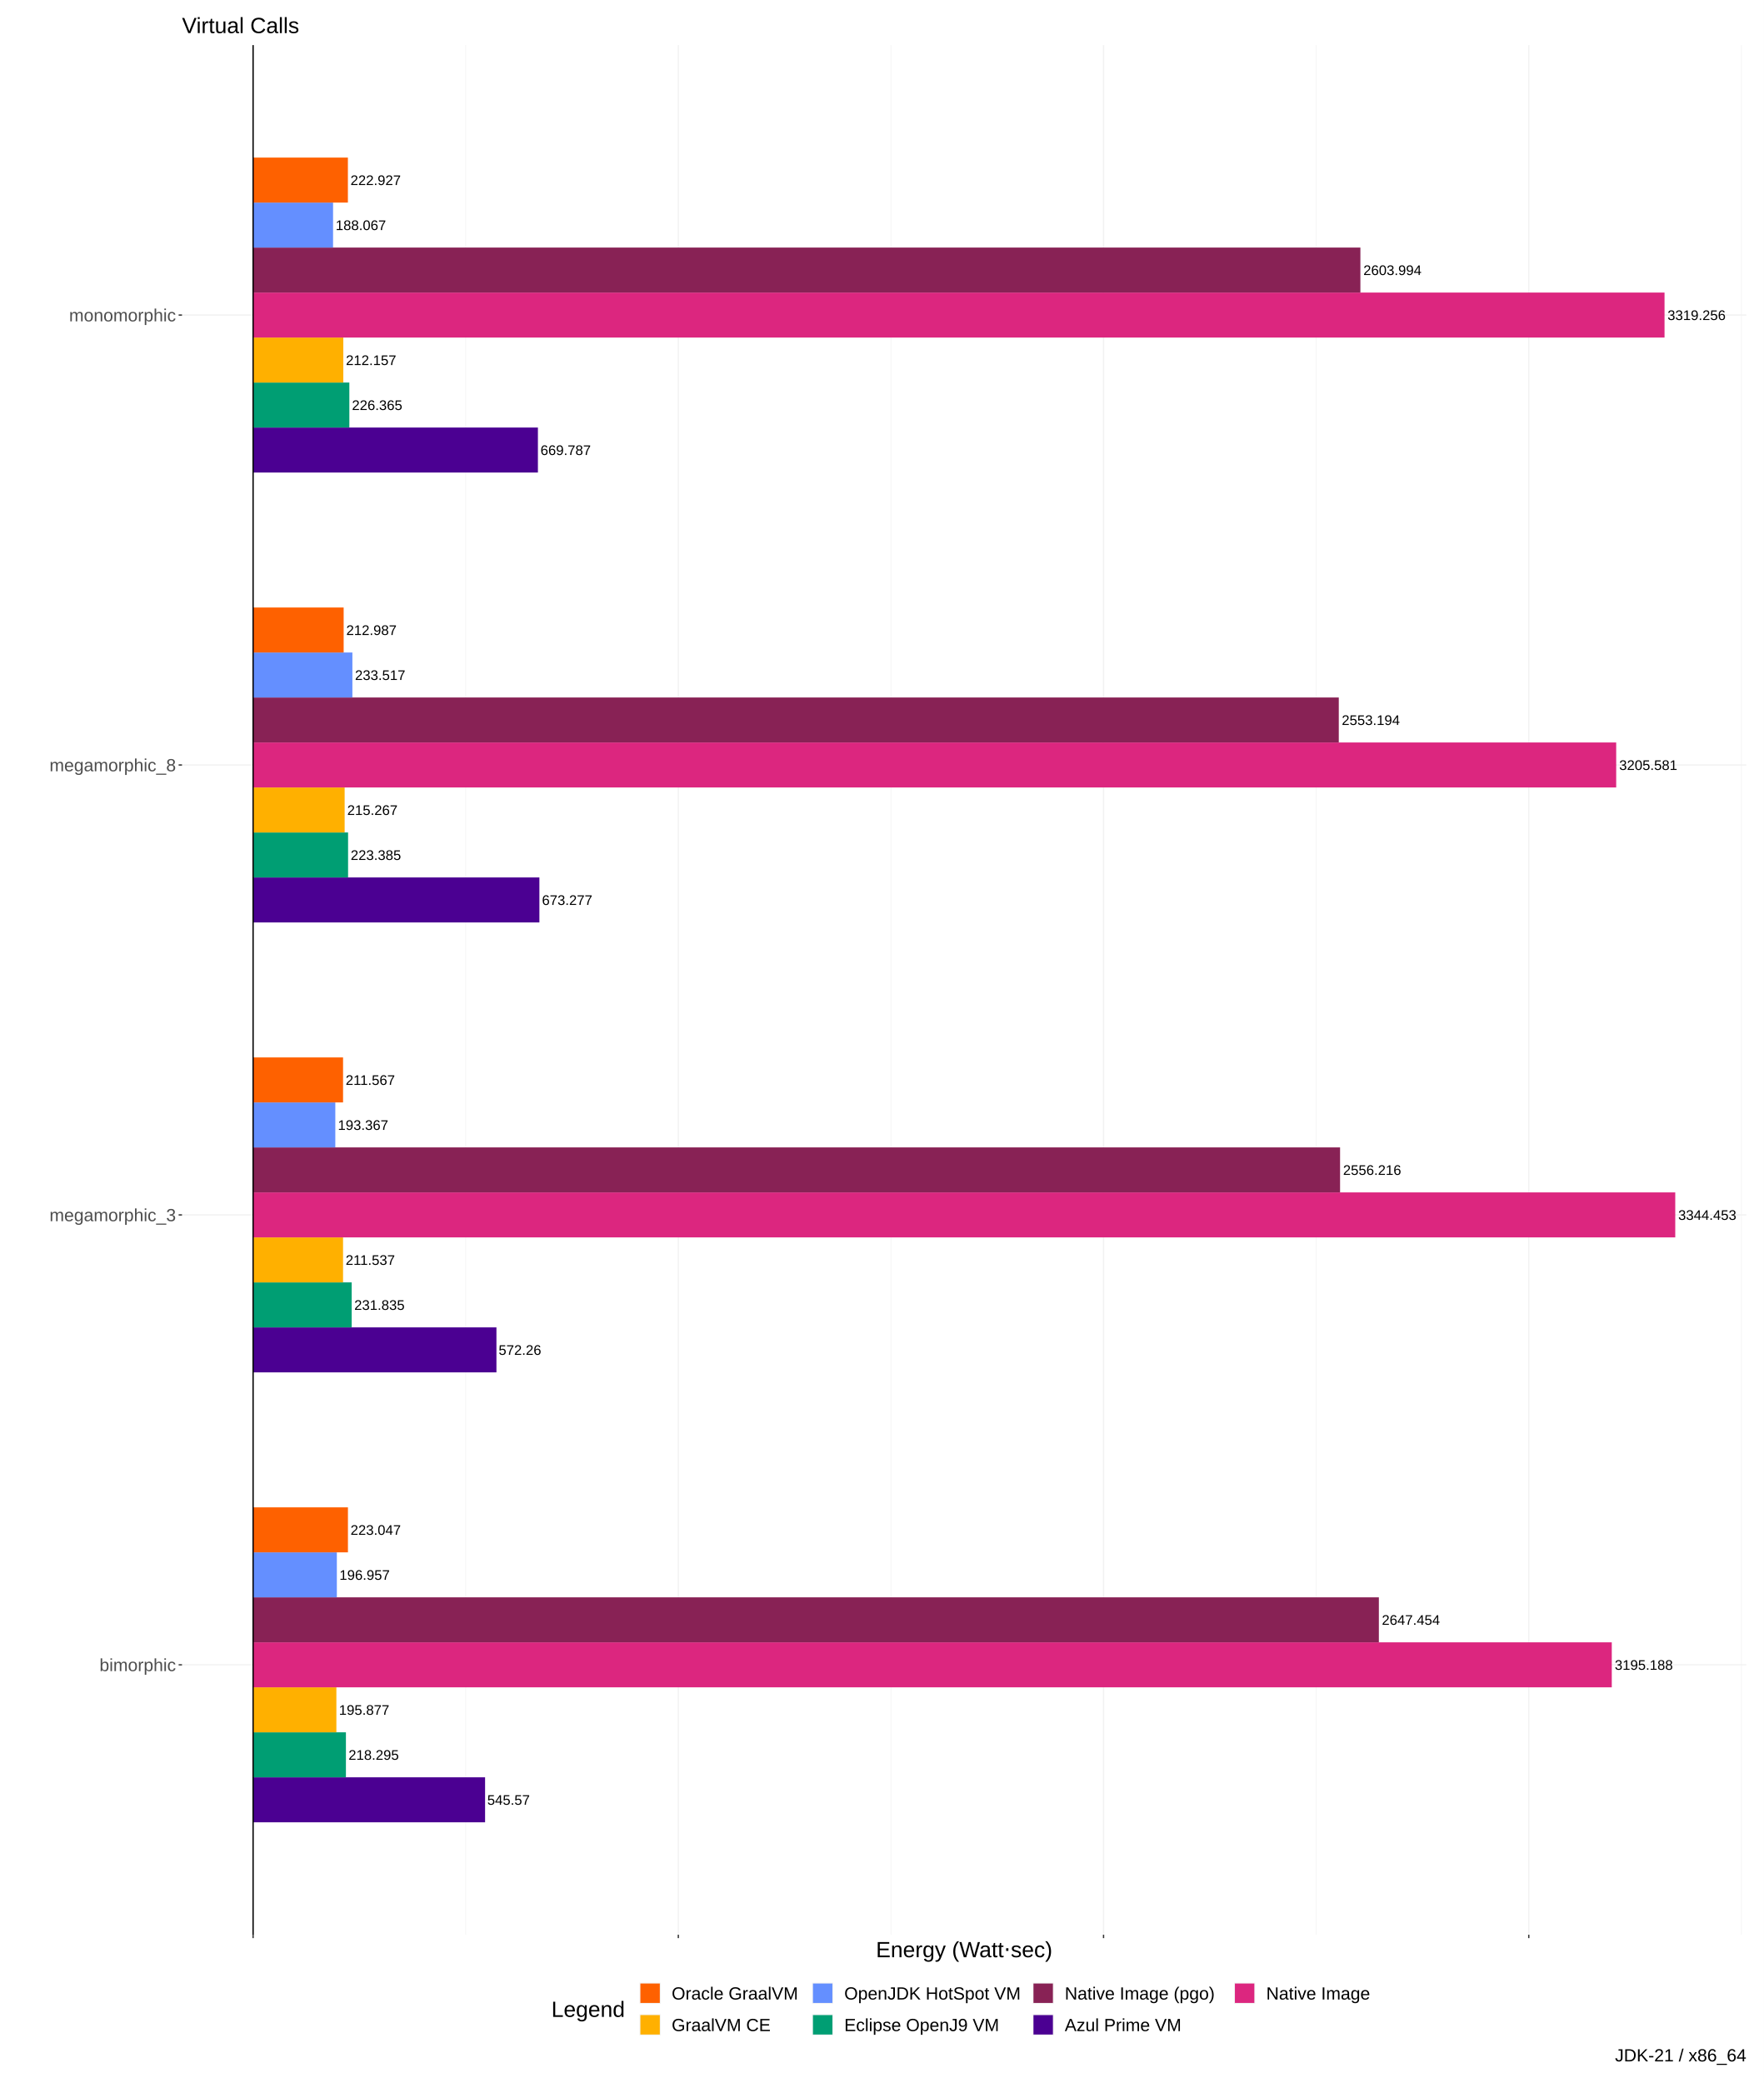
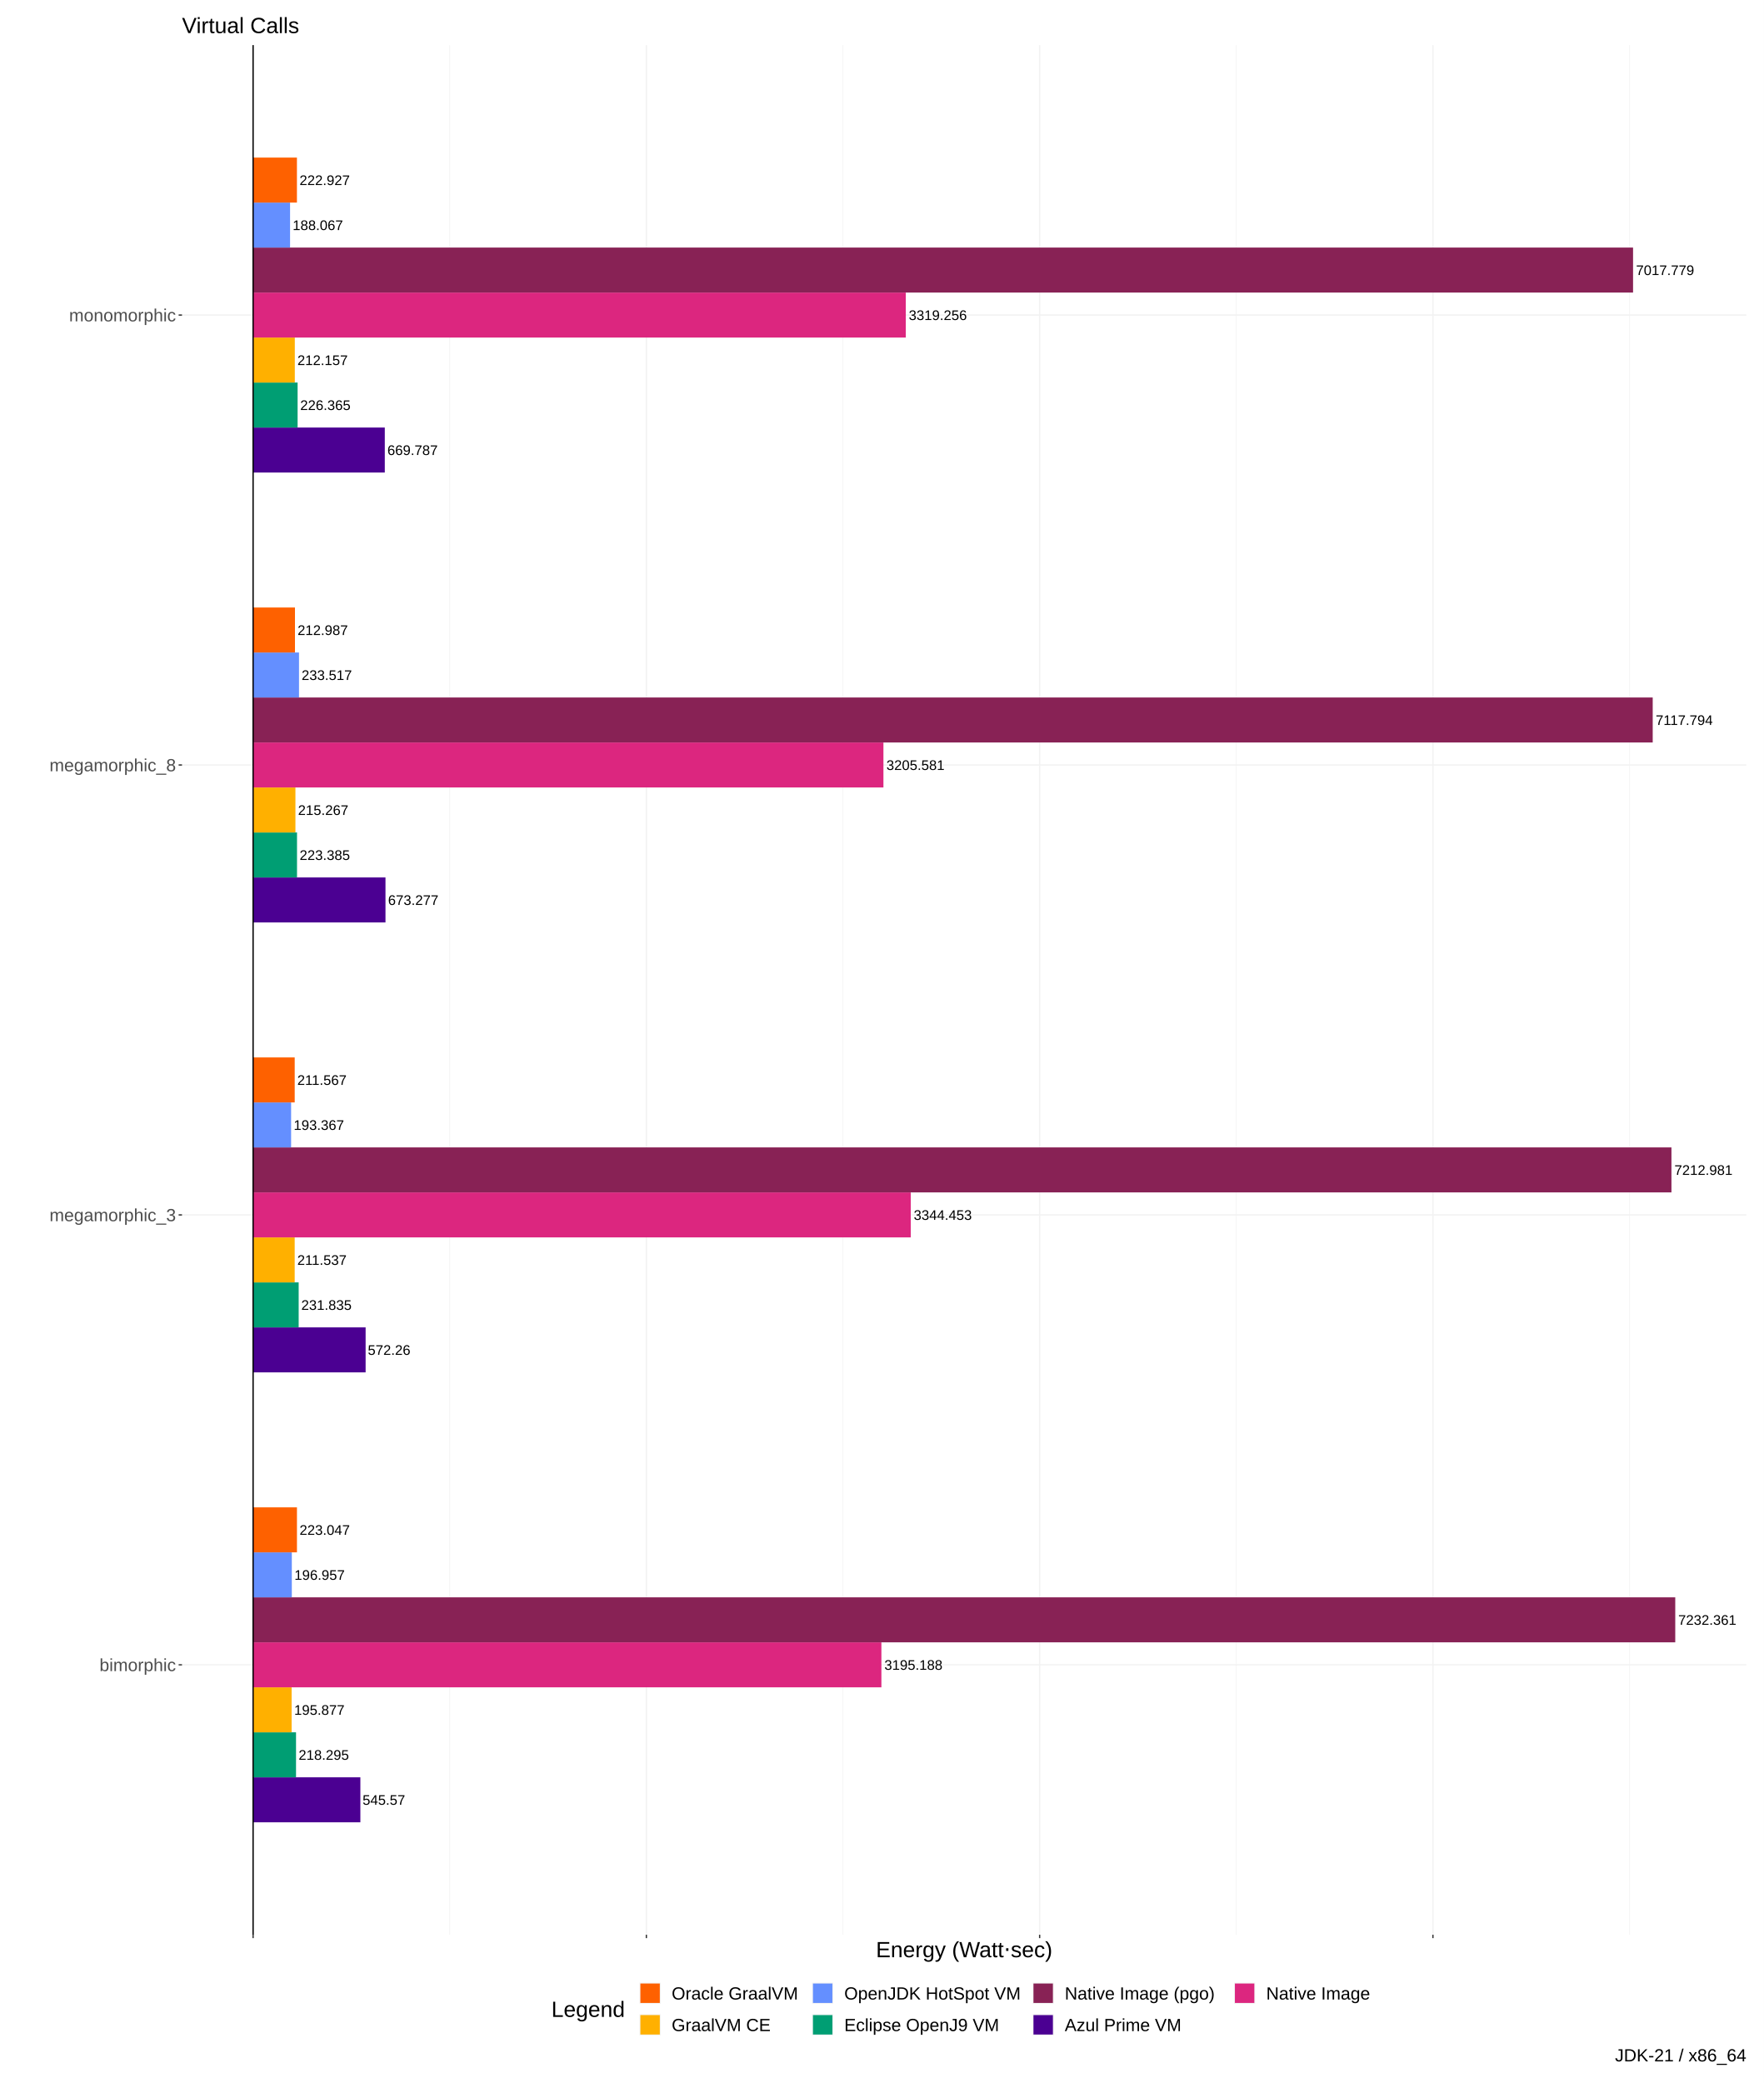
<svg xmlns="http://www.w3.org/2000/svg" class="svglite" width="1440.00pt" height="1700.79pt" viewBox="0 0 1440.00 1700.79">
  <defs>
    <style type="text/css">
    .svglite line, .svglite polyline, .svglite polygon, .svglite path, .svglite rect, .svglite circle {
      fill: none;
      stroke: #000000;
      stroke-linecap: round;
      stroke-linejoin: round;
      stroke-miterlimit: 10.00;
    }
    .svglite text {
      white-space: pre;
    }
  </style>
  </defs>
  <rect width="100%" height="100%" style="stroke: none; fill: #FFFFFF;" />
  <defs>
    <clipPath id="cpMC4wMHwxNDQwLjAwfDAuMDB8MTcwMC43OQ==">
      <rect x="0.00" y="0.00" width="1440.00" height="1700.79" />
    </clipPath>
  </defs>
  <g clip-path="url(#cpMC4wMHwxNDQwLjAwfDAuMDB8MTcwMC43OQ==)">
    <rect x="0.00" y="0.00" width="1440.00" height="1700.79" style="stroke-width: 1.07; stroke: #FFFFFF; fill: #FFFFFF;" />
    <rect x="148.59" y="36.82" width="1277.24" height="1542.94" style="stroke-width: 1.07; stroke: none;" />
-     <polyline points="380.23,1579.76 380.23,36.82 " style="stroke-width: 0.53; stroke: #F2F2F2; stroke-linecap: butt;" />
-     <polyline points="727.41,1579.76 727.41,36.82 " style="stroke-width: 0.53; stroke: #F2F2F2; stroke-linecap: butt;" />
-     <polyline points="1074.59,1579.76 1074.59,36.82 " style="stroke-width: 0.53; stroke: #F2F2F2; stroke-linecap: butt;" />
-     <polyline points="1421.77,1579.76 1421.77,36.82 " style="stroke-width: 0.53; stroke: #F2F2F2; stroke-linecap: butt;" />
+     <polyline points="367.19,1579.76 367.19,36.82 " style="stroke-width: 0.53; stroke: #F2F2F2; stroke-linecap: butt;" />
+     <polyline points="688.28,1579.76 688.28,36.82 " style="stroke-width: 0.53; stroke: #F2F2F2; stroke-linecap: butt;" />
+     <polyline points="1009.37,1579.76 1009.37,36.82 " style="stroke-width: 0.53; stroke: #F2F2F2; stroke-linecap: butt;" />
+     <polyline points="1330.47,1579.76 1330.47,36.82 " style="stroke-width: 0.53; stroke: #F2F2F2; stroke-linecap: butt;" />
    <polyline points="148.59,1359.34 1425.83,1359.34 " style="stroke-width: 1.07; stroke: #F2F2F2; stroke-linecap: butt;" />
    <polyline points="148.59,991.98 1425.83,991.98 " style="stroke-width: 1.07; stroke: #F2F2F2; stroke-linecap: butt;" />
    <polyline points="148.59,624.61 1425.83,624.61 " style="stroke-width: 1.07; stroke: #F2F2F2; stroke-linecap: butt;" />
    <polyline points="148.59,257.24 1425.83,257.24 " style="stroke-width: 1.07; stroke: #F2F2F2; stroke-linecap: butt;" />
    <polyline points="206.64,1579.76 206.64,36.82 " style="stroke-width: 1.07; stroke: #F2F2F2; stroke-linecap: butt;" />
-     <polyline points="553.82,1579.76 553.82,36.82 " style="stroke-width: 1.07; stroke: #F2F2F2; stroke-linecap: butt;" />
-     <polyline points="901.00,1579.76 901.00,36.82 " style="stroke-width: 1.07; stroke: #F2F2F2; stroke-linecap: butt;" />
-     <polyline points="1248.18,1579.76 1248.18,36.82 " style="stroke-width: 1.07; stroke: #F2F2F2; stroke-linecap: butt;" />
-     <rect x="206.64" y="716.45" width="233.75" height="36.74" style="stroke-width: 1.07; stroke: none; stroke-linecap: butt; stroke-linejoin: miter; fill: #4B0092;" />
-     <rect x="206.64" y="1451.19" width="189.41" height="36.74" style="stroke-width: 1.07; stroke: none; stroke-linecap: butt; stroke-linejoin: miter; fill: #4B0092;" />
-     <rect x="206.64" y="1083.82" width="198.68" height="36.74" style="stroke-width: 1.07; stroke: none; stroke-linecap: butt; stroke-linejoin: miter; fill: #4B0092;" />
-     <rect x="206.64" y="349.09" width="232.54" height="36.74" style="stroke-width: 1.07; stroke: none; stroke-linecap: butt; stroke-linejoin: miter; fill: #4B0092;" />
-     <rect x="206.64" y="679.72" width="77.55" height="36.74" style="stroke-width: 1.07; stroke: none; stroke-linecap: butt; stroke-linejoin: miter; fill: #009E73;" />
-     <rect x="206.64" y="1414.45" width="75.79" height="36.74" style="stroke-width: 1.07; stroke: none; stroke-linecap: butt; stroke-linejoin: miter; fill: #009E73;" />
-     <rect x="206.64" y="1047.08" width="80.49" height="36.74" style="stroke-width: 1.07; stroke: none; stroke-linecap: butt; stroke-linejoin: miter; fill: #009E73;" />
-     <rect x="206.64" y="312.35" width="78.59" height="36.74" style="stroke-width: 1.07; stroke: none; stroke-linecap: butt; stroke-linejoin: miter; fill: #009E73;" />
-     <rect x="206.64" y="642.98" width="74.74" height="36.74" style="stroke-width: 1.07; stroke: none; stroke-linecap: butt; stroke-linejoin: miter; fill: #FFB000;" />
-     <rect x="206.64" y="1010.35" width="73.44" height="36.74" style="stroke-width: 1.07; stroke: none; stroke-linecap: butt; stroke-linejoin: miter; fill: #FFB000;" />
-     <rect x="206.64" y="275.61" width="73.66" height="36.74" style="stroke-width: 1.07; stroke: none; stroke-linecap: butt; stroke-linejoin: miter; fill: #FFB000;" />
-     <rect x="206.64" y="1377.71" width="68.00" height="36.74" style="stroke-width: 1.07; stroke: none; stroke-linecap: butt; stroke-linejoin: miter; fill: #FFB000;" />
-     <rect x="206.64" y="238.88" width="1152.38" height="36.74" style="stroke-width: 1.07; stroke: none; stroke-linecap: butt; stroke-linejoin: miter; fill: #DC267F;" />
-     <rect x="206.64" y="606.24" width="1112.91" height="36.74" style="stroke-width: 1.07; stroke: none; stroke-linecap: butt; stroke-linejoin: miter; fill: #DC267F;" />
-     <rect x="206.64" y="973.61" width="1161.13" height="36.74" style="stroke-width: 1.07; stroke: none; stroke-linecap: butt; stroke-linejoin: miter; fill: #DC267F;" />
-     <rect x="206.64" y="1340.98" width="1109.31" height="36.74" style="stroke-width: 1.07; stroke: none; stroke-linecap: butt; stroke-linejoin: miter; fill: #DC267F;" />
-     <rect x="206.64" y="936.87" width="887.47" height="36.74" style="stroke-width: 1.07; stroke: none; stroke-linecap: butt; stroke-linejoin: miter; fill: #882255;" />
-     <rect x="206.64" y="569.51" width="886.42" height="36.74" style="stroke-width: 1.07; stroke: none; stroke-linecap: butt; stroke-linejoin: miter; fill: #882255;" />
-     <rect x="206.64" y="202.14" width="904.06" height="36.74" style="stroke-width: 1.07; stroke: none; stroke-linecap: butt; stroke-linejoin: miter; fill: #882255;" />
-     <rect x="206.64" y="1304.24" width="919.14" height="36.74" style="stroke-width: 1.07; stroke: none; stroke-linecap: butt; stroke-linejoin: miter; fill: #882255;" />
-     <rect x="206.64" y="1267.50" width="68.38" height="36.74" style="stroke-width: 1.07; stroke: none; stroke-linecap: butt; stroke-linejoin: miter; fill: #648FFF;" />
-     <rect x="206.64" y="900.14" width="67.13" height="36.74" style="stroke-width: 1.07; stroke: none; stroke-linecap: butt; stroke-linejoin: miter; fill: #648FFF;" />
-     <rect x="206.64" y="532.77" width="81.07" height="36.74" style="stroke-width: 1.07; stroke: none; stroke-linecap: butt; stroke-linejoin: miter; fill: #648FFF;" />
-     <rect x="206.64" y="165.40" width="65.29" height="36.74" style="stroke-width: 1.07; stroke: none; stroke-linecap: butt; stroke-linejoin: miter; fill: #648FFF;" />
-     <rect x="206.64" y="1230.77" width="77.44" height="36.74" style="stroke-width: 1.07; stroke: none; stroke-linecap: butt; stroke-linejoin: miter; fill: #FE6100;" />
-     <rect x="206.64" y="128.67" width="77.40" height="36.74" style="stroke-width: 1.07; stroke: none; stroke-linecap: butt; stroke-linejoin: miter; fill: #FE6100;" />
-     <rect x="206.64" y="496.03" width="73.94" height="36.74" style="stroke-width: 1.07; stroke: none; stroke-linecap: butt; stroke-linejoin: miter; fill: #FE6100;" />
-     <rect x="206.64" y="863.40" width="73.45" height="36.74" style="stroke-width: 1.07; stroke: none; stroke-linecap: butt; stroke-linejoin: miter; fill: #FE6100;" />
-     <text x="442.50" y="738.89" style="font-size: 11.38px; font-family: &quot;Liberation Sans&quot;;" textLength="42.10px" lengthAdjust="spacingAndGlyphs">673.277</text>
-     <text x="397.83" y="1473.62" style="font-size: 11.38px; font-family: &quot;Liberation Sans&quot;;" textLength="35.59px" lengthAdjust="spacingAndGlyphs">545.57</text>
-     <text x="407.10" y="1106.25" style="font-size: 11.38px; font-family: &quot;Liberation Sans&quot;;" textLength="35.59px" lengthAdjust="spacingAndGlyphs">572.26</text>
-     <text x="441.28" y="371.52" style="font-size: 11.38px; font-family: &quot;Liberation Sans&quot;;" textLength="42.10px" lengthAdjust="spacingAndGlyphs">669.787</text>
-     <text x="286.30" y="702.15" style="font-size: 11.38px; font-family: &quot;Liberation Sans&quot;;" textLength="42.10px" lengthAdjust="spacingAndGlyphs">223.385</text>
-     <text x="284.54" y="1436.88" style="font-size: 11.38px; font-family: &quot;Liberation Sans&quot;;" textLength="42.10px" lengthAdjust="spacingAndGlyphs">218.295</text>
-     <text x="289.24" y="1069.52" style="font-size: 11.38px; font-family: &quot;Liberation Sans&quot;;" textLength="42.10px" lengthAdjust="spacingAndGlyphs">231.835</text>
-     <text x="287.34" y="334.78" style="font-size: 11.38px; font-family: &quot;Liberation Sans&quot;;" textLength="42.10px" lengthAdjust="spacingAndGlyphs">226.365</text>
-     <text x="283.48" y="665.41" style="font-size: 11.38px; font-family: &quot;Liberation Sans&quot;;" textLength="42.10px" lengthAdjust="spacingAndGlyphs">215.267</text>
-     <text x="282.19" y="1032.78" style="font-size: 11.38px; font-family: &quot;Liberation Sans&quot;;" textLength="42.10px" lengthAdjust="spacingAndGlyphs">211.537</text>
-     <text x="282.40" y="298.05" style="font-size: 11.38px; font-family: &quot;Liberation Sans&quot;;" textLength="42.10px" lengthAdjust="spacingAndGlyphs">212.157</text>
-     <text x="276.75" y="1400.15" style="font-size: 11.38px; font-family: &quot;Liberation Sans&quot;;" textLength="42.10px" lengthAdjust="spacingAndGlyphs">195.877</text>
-     <text x="1361.45" y="261.31" style="font-size: 11.38px; font-family: &quot;Liberation Sans&quot;;" textLength="48.61px" lengthAdjust="spacingAndGlyphs">3319.256</text>
-     <text x="1321.99" y="628.68" style="font-size: 11.38px; font-family: &quot;Liberation Sans&quot;;" textLength="48.61px" lengthAdjust="spacingAndGlyphs">3205.581</text>
-     <text x="1370.20" y="996.04" style="font-size: 11.38px; font-family: &quot;Liberation Sans&quot;;" textLength="48.61px" lengthAdjust="spacingAndGlyphs">3344.453</text>
-     <text x="1318.38" y="1363.41" style="font-size: 11.38px; font-family: &quot;Liberation Sans&quot;;" textLength="48.61px" lengthAdjust="spacingAndGlyphs">3195.188</text>
-     <text x="1096.54" y="959.31" style="font-size: 11.38px; font-family: &quot;Liberation Sans&quot;;" textLength="48.61px" lengthAdjust="spacingAndGlyphs">2556.216</text>
-     <text x="1095.49" y="591.94" style="font-size: 11.38px; font-family: &quot;Liberation Sans&quot;;" textLength="48.61px" lengthAdjust="spacingAndGlyphs">2553.194</text>
-     <text x="1113.13" y="224.57" style="font-size: 11.38px; font-family: &quot;Liberation Sans&quot;;" textLength="48.61px" lengthAdjust="spacingAndGlyphs">2603.994</text>
-     <text x="1128.22" y="1326.67" style="font-size: 11.38px; font-family: &quot;Liberation Sans&quot;;" textLength="48.61px" lengthAdjust="spacingAndGlyphs">2647.454</text>
-     <text x="277.13" y="1289.94" style="font-size: 11.38px; font-family: &quot;Liberation Sans&quot;;" textLength="42.10px" lengthAdjust="spacingAndGlyphs">196.957</text>
-     <text x="275.88" y="922.57" style="font-size: 11.38px; font-family: &quot;Liberation Sans&quot;;" textLength="42.10px" lengthAdjust="spacingAndGlyphs">193.367</text>
-     <text x="289.82" y="555.20" style="font-size: 11.38px; font-family: &quot;Liberation Sans&quot;;" textLength="42.10px" lengthAdjust="spacingAndGlyphs">233.517</text>
-     <text x="274.04" y="187.84" style="font-size: 11.38px; font-family: &quot;Liberation Sans&quot;;" textLength="42.10px" lengthAdjust="spacingAndGlyphs">188.067</text>
-     <text x="286.18" y="1253.20" style="font-size: 11.38px; font-family: &quot;Liberation Sans&quot;;" textLength="42.10px" lengthAdjust="spacingAndGlyphs">223.047</text>
-     <text x="286.14" y="151.10" style="font-size: 11.38px; font-family: &quot;Liberation Sans&quot;;" textLength="42.10px" lengthAdjust="spacingAndGlyphs">222.927</text>
-     <text x="282.69" y="518.47" style="font-size: 11.38px; font-family: &quot;Liberation Sans&quot;;" textLength="42.10px" lengthAdjust="spacingAndGlyphs">212.987</text>
-     <text x="282.20" y="885.83" style="font-size: 11.38px; font-family: &quot;Liberation Sans&quot;;" textLength="42.10px" lengthAdjust="spacingAndGlyphs">211.567</text>
+     <polyline points="527.73,1579.76 527.73,36.82 " style="stroke-width: 1.07; stroke: #F2F2F2; stroke-linecap: butt;" />
+     <polyline points="848.83,1579.76 848.83,36.82 " style="stroke-width: 1.07; stroke: #F2F2F2; stroke-linecap: butt;" />
+     <polyline points="1169.92,1579.76 1169.92,36.82 " style="stroke-width: 1.07; stroke: #F2F2F2; stroke-linecap: butt;" />
+     <rect x="206.64" y="716.45" width="108.09" height="36.74" style="stroke-width: 1.07; stroke: none; stroke-linecap: butt; stroke-linejoin: miter; fill: #4B0092;" />
+     <rect x="206.64" y="1451.19" width="87.59" height="36.74" style="stroke-width: 1.07; stroke: none; stroke-linecap: butt; stroke-linejoin: miter; fill: #4B0092;" />
+     <rect x="206.64" y="1083.82" width="91.87" height="36.74" style="stroke-width: 1.07; stroke: none; stroke-linecap: butt; stroke-linejoin: miter; fill: #4B0092;" />
+     <rect x="206.64" y="349.09" width="107.53" height="36.74" style="stroke-width: 1.07; stroke: none; stroke-linecap: butt; stroke-linejoin: miter; fill: #4B0092;" />
+     <rect x="206.64" y="679.72" width="35.86" height="36.74" style="stroke-width: 1.07; stroke: none; stroke-linecap: butt; stroke-linejoin: miter; fill: #009E73;" />
+     <rect x="206.64" y="1414.45" width="35.05" height="36.74" style="stroke-width: 1.07; stroke: none; stroke-linecap: butt; stroke-linejoin: miter; fill: #009E73;" />
+     <rect x="206.64" y="1047.08" width="37.22" height="36.74" style="stroke-width: 1.07; stroke: none; stroke-linecap: butt; stroke-linejoin: miter; fill: #009E73;" />
+     <rect x="206.64" y="312.35" width="36.34" height="36.74" style="stroke-width: 1.07; stroke: none; stroke-linecap: butt; stroke-linejoin: miter; fill: #009E73;" />
+     <rect x="206.64" y="642.98" width="34.56" height="36.74" style="stroke-width: 1.07; stroke: none; stroke-linecap: butt; stroke-linejoin: miter; fill: #FFB000;" />
+     <rect x="206.64" y="1010.35" width="33.96" height="36.74" style="stroke-width: 1.07; stroke: none; stroke-linecap: butt; stroke-linejoin: miter; fill: #FFB000;" />
+     <rect x="206.64" y="275.61" width="34.06" height="36.74" style="stroke-width: 1.07; stroke: none; stroke-linecap: butt; stroke-linejoin: miter; fill: #FFB000;" />
+     <rect x="206.64" y="1377.71" width="31.45" height="36.74" style="stroke-width: 1.07; stroke: none; stroke-linecap: butt; stroke-linejoin: miter; fill: #FFB000;" />
+     <rect x="206.64" y="238.88" width="532.89" height="36.74" style="stroke-width: 1.07; stroke: none; stroke-linecap: butt; stroke-linejoin: miter; fill: #DC267F;" />
+     <rect x="206.64" y="606.24" width="514.64" height="36.74" style="stroke-width: 1.07; stroke: none; stroke-linecap: butt; stroke-linejoin: miter; fill: #DC267F;" />
+     <rect x="206.64" y="973.61" width="536.94" height="36.74" style="stroke-width: 1.07; stroke: none; stroke-linecap: butt; stroke-linejoin: miter; fill: #DC267F;" />
+     <rect x="206.64" y="1340.98" width="512.98" height="36.74" style="stroke-width: 1.07; stroke: none; stroke-linecap: butt; stroke-linejoin: miter; fill: #DC267F;" />
+     <rect x="206.64" y="936.87" width="1158.02" height="36.74" style="stroke-width: 1.07; stroke: none; stroke-linecap: butt; stroke-linejoin: miter; fill: #882255;" />
+     <rect x="206.64" y="569.51" width="1142.73" height="36.74" style="stroke-width: 1.07; stroke: none; stroke-linecap: butt; stroke-linejoin: miter; fill: #882255;" />
+     <rect x="206.64" y="202.14" width="1126.68" height="36.74" style="stroke-width: 1.07; stroke: none; stroke-linecap: butt; stroke-linejoin: miter; fill: #882255;" />
+     <rect x="206.64" y="1304.24" width="1161.13" height="36.74" style="stroke-width: 1.07; stroke: none; stroke-linecap: butt; stroke-linejoin: miter; fill: #882255;" />
+     <rect x="206.64" y="1267.50" width="31.62" height="36.74" style="stroke-width: 1.07; stroke: none; stroke-linecap: butt; stroke-linejoin: miter; fill: #648FFF;" />
+     <rect x="206.64" y="900.14" width="31.04" height="36.74" style="stroke-width: 1.07; stroke: none; stroke-linecap: butt; stroke-linejoin: miter; fill: #648FFF;" />
+     <rect x="206.64" y="532.77" width="37.49" height="36.74" style="stroke-width: 1.07; stroke: none; stroke-linecap: butt; stroke-linejoin: miter; fill: #648FFF;" />
+     <rect x="206.64" y="165.40" width="30.19" height="36.74" style="stroke-width: 1.07; stroke: none; stroke-linecap: butt; stroke-linejoin: miter; fill: #648FFF;" />
+     <rect x="206.64" y="1230.77" width="35.81" height="36.74" style="stroke-width: 1.07; stroke: none; stroke-linecap: butt; stroke-linejoin: miter; fill: #FE6100;" />
+     <rect x="206.64" y="128.67" width="35.79" height="36.74" style="stroke-width: 1.07; stroke: none; stroke-linecap: butt; stroke-linejoin: miter; fill: #FE6100;" />
+     <rect x="206.64" y="496.03" width="34.19" height="36.74" style="stroke-width: 1.07; stroke: none; stroke-linecap: butt; stroke-linejoin: miter; fill: #FE6100;" />
+     <rect x="206.64" y="863.40" width="33.97" height="36.74" style="stroke-width: 1.07; stroke: none; stroke-linecap: butt; stroke-linejoin: miter; fill: #FE6100;" />
+     <text x="316.84" y="738.89" style="font-size: 11.38px; font-family: &quot;Liberation Sans&quot;;" textLength="42.10px" lengthAdjust="spacingAndGlyphs">673.277</text>
+     <text x="296.01" y="1473.62" style="font-size: 11.38px; font-family: &quot;Liberation Sans&quot;;" textLength="35.59px" lengthAdjust="spacingAndGlyphs">545.57</text>
+     <text x="300.30" y="1106.25" style="font-size: 11.38px; font-family: &quot;Liberation Sans&quot;;" textLength="35.59px" lengthAdjust="spacingAndGlyphs">572.26</text>
+     <text x="316.28" y="371.52" style="font-size: 11.38px; font-family: &quot;Liberation Sans&quot;;" textLength="42.10px" lengthAdjust="spacingAndGlyphs">669.787</text>
+     <text x="244.61" y="702.15" style="font-size: 11.38px; font-family: &quot;Liberation Sans&quot;;" textLength="42.10px" lengthAdjust="spacingAndGlyphs">223.385</text>
+     <text x="243.79" y="1436.88" style="font-size: 11.38px; font-family: &quot;Liberation Sans&quot;;" textLength="42.10px" lengthAdjust="spacingAndGlyphs">218.295</text>
+     <text x="245.97" y="1069.52" style="font-size: 11.38px; font-family: &quot;Liberation Sans&quot;;" textLength="42.10px" lengthAdjust="spacingAndGlyphs">231.835</text>
+     <text x="245.09" y="334.78" style="font-size: 11.38px; font-family: &quot;Liberation Sans&quot;;" textLength="42.10px" lengthAdjust="spacingAndGlyphs">226.365</text>
+     <text x="243.31" y="665.41" style="font-size: 11.38px; font-family: &quot;Liberation Sans&quot;;" textLength="42.10px" lengthAdjust="spacingAndGlyphs">215.267</text>
+     <text x="242.71" y="1032.78" style="font-size: 11.38px; font-family: &quot;Liberation Sans&quot;;" textLength="42.10px" lengthAdjust="spacingAndGlyphs">211.537</text>
+     <text x="242.81" y="298.05" style="font-size: 11.38px; font-family: &quot;Liberation Sans&quot;;" textLength="42.10px" lengthAdjust="spacingAndGlyphs">212.157</text>
+     <text x="240.19" y="1400.15" style="font-size: 11.38px; font-family: &quot;Liberation Sans&quot;;" textLength="42.10px" lengthAdjust="spacingAndGlyphs">195.877</text>
+     <text x="741.97" y="261.31" style="font-size: 11.38px; font-family: &quot;Liberation Sans&quot;;" textLength="48.61px" lengthAdjust="spacingAndGlyphs">3319.256</text>
+     <text x="723.72" y="628.68" style="font-size: 11.38px; font-family: &quot;Liberation Sans&quot;;" textLength="48.61px" lengthAdjust="spacingAndGlyphs">3205.581</text>
+     <text x="746.01" y="996.04" style="font-size: 11.38px; font-family: &quot;Liberation Sans&quot;;" textLength="48.61px" lengthAdjust="spacingAndGlyphs">3344.453</text>
+     <text x="722.05" y="1363.41" style="font-size: 11.38px; font-family: &quot;Liberation Sans&quot;;" textLength="48.61px" lengthAdjust="spacingAndGlyphs">3195.188</text>
+     <text x="1367.09" y="959.31" style="font-size: 11.38px; font-family: &quot;Liberation Sans&quot;;" textLength="48.61px" lengthAdjust="spacingAndGlyphs">7212.981</text>
+     <text x="1351.81" y="591.94" style="font-size: 11.38px; font-family: &quot;Liberation Sans&quot;;" textLength="48.61px" lengthAdjust="spacingAndGlyphs">7117.794</text>
+     <text x="1335.75" y="224.57" style="font-size: 11.38px; font-family: &quot;Liberation Sans&quot;;" textLength="48.61px" lengthAdjust="spacingAndGlyphs">7017.779</text>
+     <text x="1370.20" y="1326.67" style="font-size: 11.38px; font-family: &quot;Liberation Sans&quot;;" textLength="48.61px" lengthAdjust="spacingAndGlyphs">7232.361</text>
+     <text x="240.37" y="1289.94" style="font-size: 11.38px; font-family: &quot;Liberation Sans&quot;;" textLength="42.10px" lengthAdjust="spacingAndGlyphs">196.957</text>
+     <text x="239.79" y="922.57" style="font-size: 11.38px; font-family: &quot;Liberation Sans&quot;;" textLength="42.10px" lengthAdjust="spacingAndGlyphs">193.367</text>
+     <text x="246.24" y="555.20" style="font-size: 11.38px; font-family: &quot;Liberation Sans&quot;;" textLength="42.10px" lengthAdjust="spacingAndGlyphs">233.517</text>
+     <text x="238.94" y="187.84" style="font-size: 11.38px; font-family: &quot;Liberation Sans&quot;;" textLength="42.10px" lengthAdjust="spacingAndGlyphs">188.067</text>
+     <text x="244.56" y="1253.20" style="font-size: 11.38px; font-family: &quot;Liberation Sans&quot;;" textLength="42.10px" lengthAdjust="spacingAndGlyphs">223.047</text>
+     <text x="244.54" y="151.10" style="font-size: 11.38px; font-family: &quot;Liberation Sans&quot;;" textLength="42.10px" lengthAdjust="spacingAndGlyphs">222.927</text>
+     <text x="242.94" y="518.47" style="font-size: 11.38px; font-family: &quot;Liberation Sans&quot;;" textLength="42.10px" lengthAdjust="spacingAndGlyphs">212.987</text>
+     <text x="242.71" y="885.83" style="font-size: 11.38px; font-family: &quot;Liberation Sans&quot;;" textLength="42.10px" lengthAdjust="spacingAndGlyphs">211.567</text>
    <line x1="206.64" y1="1579.76" x2="206.64" y2="36.82" style="stroke-width: 1.07; stroke-linecap: butt;" />
    <text x="143.65" y="1364.48" text-anchor="end" style="font-size: 14.40px;fill: #4D4D4D; font-family: &quot;Liberation Sans&quot;;" textLength="69.03px" lengthAdjust="spacingAndGlyphs">bimorphic</text>
    <text x="143.65" y="997.12" text-anchor="end" style="font-size: 14.40px;fill: #4D4D4D; font-family: &quot;Liberation Sans&quot;;" textLength="109.57px" lengthAdjust="spacingAndGlyphs">megamorphic_3</text>
    <text x="143.65" y="629.75" text-anchor="end" style="font-size: 14.40px;fill: #4D4D4D; font-family: &quot;Liberation Sans&quot;;" textLength="109.57px" lengthAdjust="spacingAndGlyphs">megamorphic_8</text>
    <text x="143.65" y="262.39" text-anchor="end" style="font-size: 14.40px;fill: #4D4D4D; font-family: &quot;Liberation Sans&quot;;" textLength="96.22px" lengthAdjust="spacingAndGlyphs">monomorphic</text>
    <polyline points="145.85,1359.34 148.59,1359.34 " style="stroke-width: 1.07; stroke: #333333; stroke-linecap: butt;" />
    <polyline points="145.85,991.98 148.59,991.98 " style="stroke-width: 1.07; stroke: #333333; stroke-linecap: butt;" />
    <polyline points="145.85,624.61 148.59,624.61 " style="stroke-width: 1.07; stroke: #333333; stroke-linecap: butt;" />
    <polyline points="145.85,257.24 148.59,257.24 " style="stroke-width: 1.07; stroke: #333333; stroke-linecap: butt;" />
    <polyline points="206.64,1582.50 206.64,1579.76 " style="stroke-width: 1.07; stroke: #333333; stroke-linecap: butt;" />
-     <polyline points="553.82,1582.50 553.82,1579.76 " style="stroke-width: 1.07; stroke: #333333; stroke-linecap: butt;" />
-     <polyline points="901.00,1582.50 901.00,1579.76 " style="stroke-width: 1.07; stroke: #333333; stroke-linecap: butt;" />
-     <polyline points="1248.18,1582.50 1248.18,1579.76 " style="stroke-width: 1.07; stroke: #333333; stroke-linecap: butt;" />
+     <polyline points="527.73,1582.50 527.73,1579.76 " style="stroke-width: 1.07; stroke: #333333; stroke-linecap: butt;" />
+     <polyline points="848.83,1582.50 848.83,1579.76 " style="stroke-width: 1.07; stroke: #333333; stroke-linecap: butt;" />
+     <polyline points="1169.92,1582.50 1169.92,1579.76 " style="stroke-width: 1.07; stroke: #333333; stroke-linecap: butt;" />
    <text x="787.21" y="1598.10" text-anchor="middle" style="font-size: 18.00px; font-family: &quot;Liberation Sans&quot;;" textLength="152.52px" lengthAdjust="spacingAndGlyphs">Energy (Watt⋅sec)</text>
    <rect x="444.69" y="1613.37" width="685.04" height="54.02" style="stroke-width: 1.07; stroke: none; fill: #FFFFFF;" />
    <text x="450.16" y="1646.81" style="font-size: 18.00px; font-family: &quot;Liberation Sans&quot;;" textLength="63.01px" lengthAdjust="spacingAndGlyphs">Legend</text>
    <rect x="522.14" y="1618.85" width="17.28" height="17.28" style="stroke-width: 1.07; stroke: none; fill: #F2F2F2;" />
    <rect x="522.85" y="1619.56" width="15.86" height="15.86" style="stroke-width: 1.07; stroke: none; stroke-linecap: butt; stroke-linejoin: miter; fill: #FE6100;" />
    <rect x="663.04" y="1618.85" width="17.28" height="17.28" style="stroke-width: 1.07; stroke: none; fill: #F2F2F2;" />
    <rect x="663.75" y="1619.56" width="15.86" height="15.86" style="stroke-width: 1.07; stroke: none; stroke-linecap: butt; stroke-linejoin: miter; fill: #648FFF;" />
    <rect x="843.08" y="1618.85" width="17.28" height="17.28" style="stroke-width: 1.07; stroke: none; fill: #F2F2F2;" />
    <rect x="843.79" y="1619.56" width="15.86" height="15.86" style="stroke-width: 1.07; stroke: none; stroke-linecap: butt; stroke-linejoin: miter; fill: #882255;" />
    <rect x="1007.54" y="1618.85" width="17.28" height="17.28" style="stroke-width: 1.07; stroke: none; fill: #F2F2F2;" />
    <rect x="1008.25" y="1619.56" width="15.86" height="15.86" style="stroke-width: 1.07; stroke: none; stroke-linecap: butt; stroke-linejoin: miter; fill: #DC267F;" />
    <rect x="522.14" y="1644.64" width="17.28" height="17.28" style="stroke-width: 1.07; stroke: none; fill: #F2F2F2;" />
    <rect x="522.85" y="1645.35" width="15.86" height="15.86" style="stroke-width: 1.07; stroke: none; stroke-linecap: butt; stroke-linejoin: miter; fill: #FFB000;" />
    <rect x="663.04" y="1644.64" width="17.28" height="17.28" style="stroke-width: 1.07; stroke: none; fill: #F2F2F2;" />
    <rect x="663.75" y="1645.35" width="15.86" height="15.86" style="stroke-width: 1.07; stroke: none; stroke-linecap: butt; stroke-linejoin: miter; fill: #009E73;" />
    <rect x="843.08" y="1644.64" width="17.28" height="17.28" style="stroke-width: 1.07; stroke: none; fill: #F2F2F2;" />
    <rect x="843.79" y="1645.35" width="15.86" height="15.86" style="stroke-width: 1.07; stroke: none; stroke-linecap: butt; stroke-linejoin: miter; fill: #4B0092;" />
    <text x="548.38" y="1632.63" style="font-size: 14.40px; font-family: &quot;Liberation Sans&quot;;" textLength="105.69px" lengthAdjust="spacingAndGlyphs">Oracle GraalVM</text>
    <text x="689.29" y="1632.63" style="font-size: 14.40px; font-family: &quot;Liberation Sans&quot;;" textLength="144.83px" lengthAdjust="spacingAndGlyphs">OpenJDK HotSpot VM</text>
    <text x="869.33" y="1632.63" style="font-size: 14.40px; font-family: &quot;Liberation Sans&quot;;" textLength="129.25px" lengthAdjust="spacingAndGlyphs">Native Image (pgo)</text>
    <text x="1033.79" y="1632.63" style="font-size: 14.40px; font-family: &quot;Liberation Sans&quot;;" textLength="90.46px" lengthAdjust="spacingAndGlyphs">Native Image</text>
    <text x="548.38" y="1658.42" style="font-size: 14.40px; font-family: &quot;Liberation Sans&quot;;" textLength="78.80px" lengthAdjust="spacingAndGlyphs">GraalVM CE</text>
    <text x="689.29" y="1658.42" style="font-size: 14.40px; font-family: &quot;Liberation Sans&quot;;" textLength="124.62px" lengthAdjust="spacingAndGlyphs">Eclipse OpenJ9 VM</text>
    <text x="869.33" y="1658.42" style="font-size: 14.40px; font-family: &quot;Liberation Sans&quot;;" textLength="97.67px" lengthAdjust="spacingAndGlyphs">Azul Prime VM</text>
    <text x="148.59" y="27.03" style="font-size: 18.00px; font-family: &quot;Liberation Sans&quot;;" textLength="99.32px" lengthAdjust="spacingAndGlyphs">Virtual Calls</text>
    <text x="1425.83" y="1683.16" text-anchor="end" style="font-size: 14.40px; font-family: &quot;Liberation Sans&quot;;" textLength="104.20px" lengthAdjust="spacingAndGlyphs">JDK-21 / x86_64</text>
  </g>
</svg>
